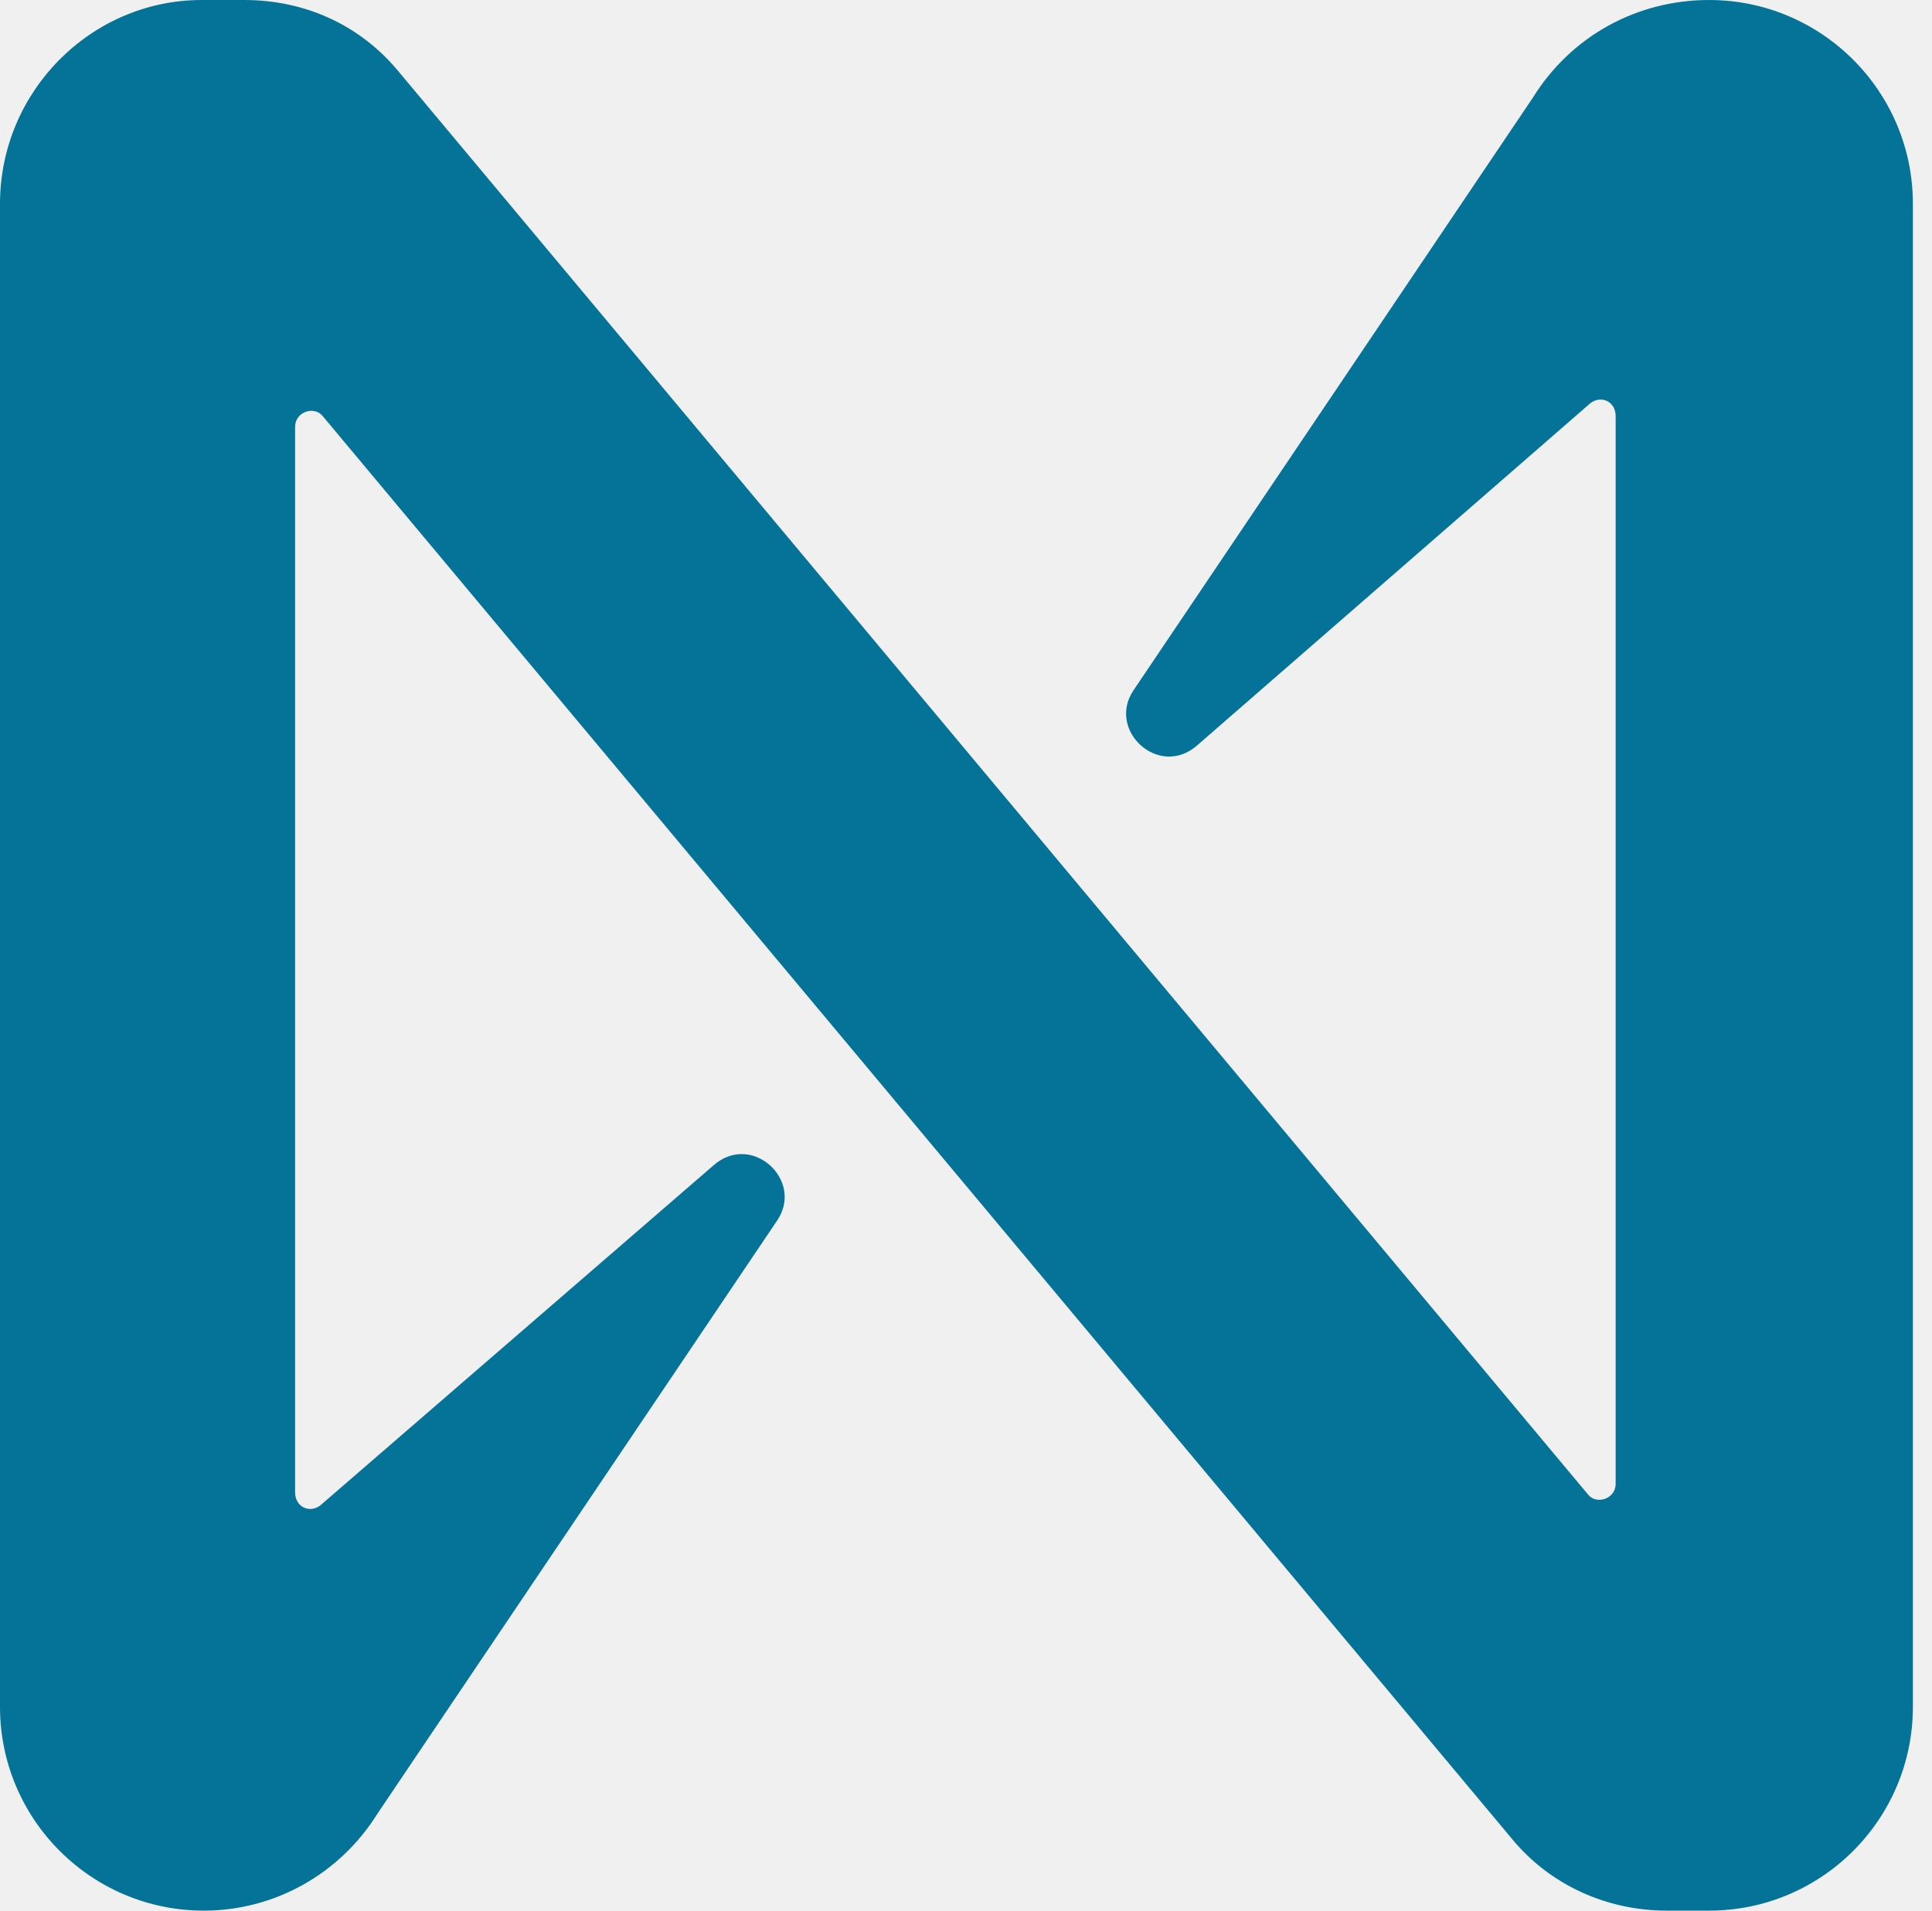
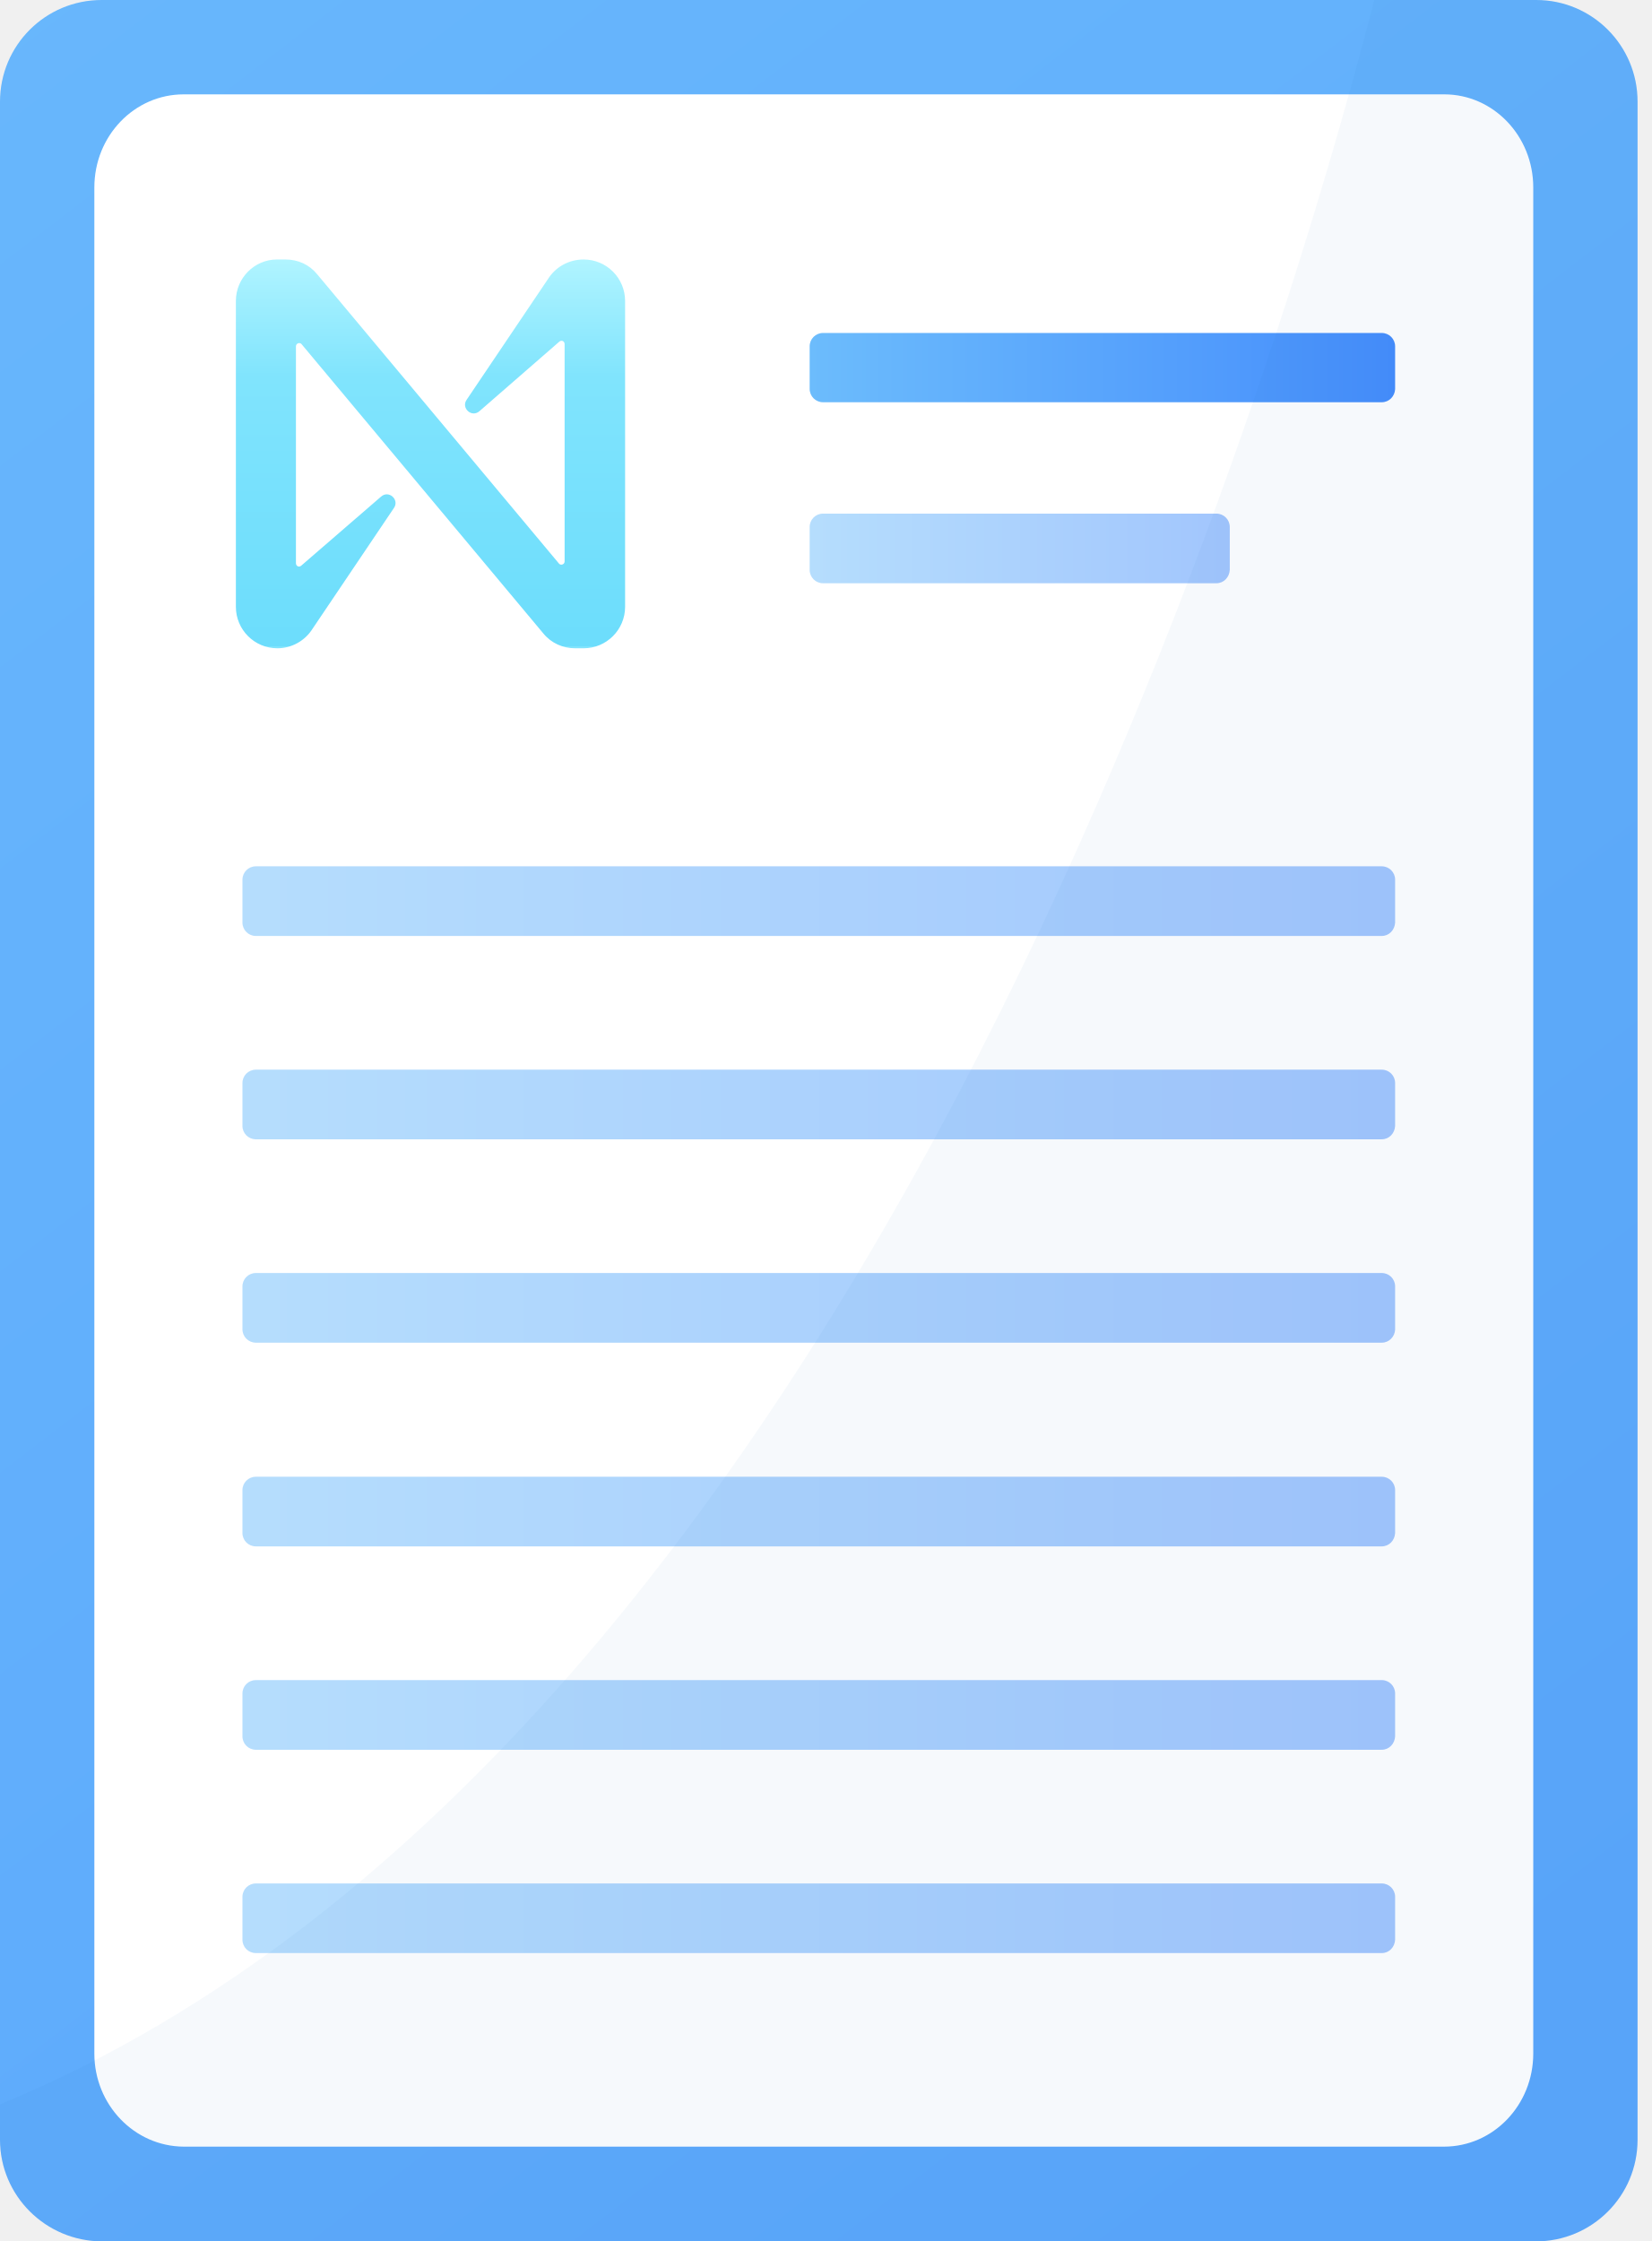
- <svg xmlns="http://www.w3.org/2000/svg" width="" height="" viewBox="0 0 91 90" fill="none">
-   <path d="M72.2 4.6L53.4 32.5C52.1 34.4 54.6 36.7 56.4 35.1L74.9 19C75.4 18.6 76.1 18.9 76.1 19.6V69.9C76.1 70.6 75.2 70.9 74.8 70.4L18.8 3.4C17 1.2 14.4 0 11.5 0H9.5C4.3 0 0 4.3 0 9.6V80.4C0 85.7 4.3 90 9.6 90C12.9 90 16 88.3 17.8 85.4L36.6 57.5C37.9 55.6 35.4 53.3 33.6 54.9L15.1 70.9C14.6 71.3 13.9 71 13.9 70.3V20.1C13.9 19.4 14.8 19.1 15.2 19.6L71.2 86.6C73 88.8 75.7 90 78.5 90H80.5C85.8 90 90.1 85.7 90.1 80.4V9.6C90.1 4.3 85.8 0 80.5 0C77.1 0 74 1.7 72.2 4.6Z" fill="#047397" />
+ <svg xmlns="http://www.w3.org/2000/svg" width="70" height="95" viewBox="0 0 70 95" fill="none">
+   <g clip-path="url(#clip0_105_2)">
+     <path d="M69.422 4.31V90.706C69.422 93.09 67.496 95.016 65.112 95.016H4.31C1.926 95 0 93.074 0 90.706V4.31C0 1.926 1.926 0 4.31 0H65.128C67.496 0 69.422 1.926 69.422 4.31Z" fill="url(#paint0_linear_105_2)" />
+     <path d="M65 7.947V87.053C65 89.236 63.307 91 61.213 91H7.787C5.693 90.986 4 89.222 4 87.053V7.947C4 5.764 5.693 4 7.787 4H61.227C63.307 4 65 5.764 65 7.947Z" fill="url(#paint1_linear_105_2)" />
+     <path opacity="0.5" d="M58.576 39.677H10.847C10.531 39.677 10.278 39.424 10.278 39.108V37.293C10.278 36.977 10.531 36.724 10.847 36.724H58.576C58.891 36.724 59.144 36.977 59.144 37.293V39.108C59.128 39.424 58.891 39.677 58.576 39.677Z" fill="url(#paint2_linear_105_2)" />
+     <path d="M58.576 17.052H34.893C34.577 17.052 34.324 16.799 34.324 16.483V14.683C34.324 14.368 34.577 14.115 34.893 14.115H58.576C58.891 14.115 59.144 14.368 59.144 14.683V16.499C59.128 16.799 58.891 17.052 58.576 17.052Z" fill="url(#paint3_linear_105_2)" />
+     <path opacity="0.5" d="M51.566 24.725H34.893C34.577 24.725 34.324 24.472 34.324 24.157V22.341C34.324 22.025 34.577 21.773 34.893 21.773H51.566C51.881 21.773 52.134 22.025 52.134 22.341V24.157C52.118 24.472 51.881 24.725 51.566 24.725Z" fill="url(#paint4_linear_105_2)" />
+     <path opacity="0.5" d="M58.576 48.297H10.847C10.531 48.297 10.278 48.045 10.278 47.729V45.913C10.278 45.597 10.531 45.345 10.847 45.345H58.576C58.891 45.345 59.144 45.597 59.144 45.913V47.729C59.128 48.045 58.891 48.297 58.576 48.297Z" fill="url(#paint5_linear_105_2)" />
+     <path opacity="0.5" d="M58.576 56.918H10.847C10.531 56.918 10.278 56.665 10.278 56.349V54.534C10.278 54.218 10.531 53.965 10.847 53.965H58.576C58.891 53.965 59.144 54.218 59.144 54.534V56.365C59.128 56.665 58.891 56.918 58.576 56.918Z" fill="url(#paint6_linear_105_2)" />
+     <path opacity="0.5" d="M58.576 65.554H10.847C10.531 65.554 10.278 65.302 10.278 64.986V63.17C10.278 62.854 10.531 62.602 10.847 62.602H58.576C58.891 62.602 59.144 62.854 59.144 63.17V64.986C59.128 65.302 58.891 65.554 58.576 65.554Z" fill="url(#paint7_linear_105_2)" />
+     <path opacity="0.5" d="M58.576 74.175H10.847C10.531 74.175 10.278 73.922 10.278 73.606V71.791C10.278 71.475 10.531 71.222 10.847 71.222H58.576C58.891 71.222 59.144 71.475 59.144 71.791V73.606C59.128 73.922 58.891 74.175 58.576 74.175Z" fill="url(#paint8_linear_105_2)" />
+     <path opacity="0.5" d="M58.576 82.795H10.847C10.531 82.795 10.278 82.543 10.278 82.227V80.411C10.278 80.096 10.531 79.843 10.847 79.843H58.576C58.891 79.843 59.144 80.096 59.144 80.411V82.227C59.128 82.543 58.891 82.795 58.576 82.795Z" fill="url(#paint9_linear_105_2)" />
+     <path opacity="0.1" d="M69.422 4.31V90.706C69.422 93.09 67.496 95.016 65.112 95.016H4.31C1.926 95 0 93.074 0 90.706V89.206C37.087 73.891 54.36 15.157 58.26 0H65.112C67.496 0 69.422 1.926 69.422 4.31Z" fill="#1A6FB5" fill-opacity="0.4" />
+     <path d="M23.222 11.842L19.779 16.952C19.541 17.3 19.999 17.721 20.328 17.428L23.716 14.479C23.808 14.406 23.936 14.461 23.936 14.589V23.801C23.936 23.929 23.771 23.984 23.698 23.892L13.443 11.623C13.113 11.22 12.637 11 12.106 11H11.74C10.787 11 10 11.787 10 12.758V25.724C10 26.694 10.787 27.482 11.758 27.482C12.362 27.482 12.93 27.17 13.26 26.639L16.703 21.53C16.941 21.182 16.483 20.761 16.153 21.054L12.765 23.984C12.674 24.057 12.546 24.002 12.546 23.874V14.681C12.546 14.553 12.71 14.498 12.784 14.589L23.039 26.859C23.369 27.262 23.863 27.482 24.376 27.482H24.742C25.712 27.482 26.5 26.694 26.5 25.724V12.758C26.5 11.787 25.712 11 24.742 11C24.119 11 23.552 11.311 23.222 11.842Z" fill="url(#paint10_linear_105_2)" />
+   </g>
+   <defs>
+     <linearGradient id="paint0_linear_105_2" x1="95" y1="126" x2="-6" y2="-5.5" gradientUnits="userSpaceOnUse">
+       <stop offset="0.306" stop-color="#5BA7FC" />
+       <stop offset="1" stop-color="#69B8FC" />
+     </linearGradient>
+     <linearGradient id="paint1_linear_105_2" x1="8.624" y1="7.046" x2="57.938" y2="78.031" gradientUnits="userSpaceOnUse">
+       <stop offset="0.306" stop-color="white" />
+       <stop offset="1" stop-color="white" />
+     </linearGradient>
+     <linearGradient id="paint2_linear_105_2" x1="10.29" y1="38.207" x2="59.135" y2="38.207" gradientUnits="userSpaceOnUse">
+       <stop stop-color="#6CBCFC" />
+       <stop offset="1" stop-color="#458DFC" />
+     </linearGradient>
+     <linearGradient id="paint3_linear_105_2" x1="34.325" y1="15.584" x2="59.135" y2="15.584" gradientUnits="userSpaceOnUse">
+       <stop stop-color="#6CBCFC" />
+       <stop offset="1" stop-color="#458DFC" />
+     </linearGradient>
+     <linearGradient id="paint4_linear_105_2" x1="34.325" y1="23.262" x2="52.126" y2="23.262" gradientUnits="userSpaceOnUse">
+       <stop stop-color="#6CBCFC" />
+       <stop offset="1" stop-color="#458DFC" />
+     </linearGradient>
+     <linearGradient id="paint5_linear_105_2" x1="10.29" y1="46.832" x2="59.135" y2="46.832" gradientUnits="userSpaceOnUse">
+       <stop stop-color="#6CBCFC" />
+       <stop offset="1" stop-color="#458DFC" />
+     </linearGradient>
+     <linearGradient id="paint6_linear_105_2" x1="10.29" y1="55.456" x2="59.135" y2="55.456" gradientUnits="userSpaceOnUse">
+       <stop stop-color="#6CBCFC" />
+       <stop offset="1" stop-color="#458DFC" />
+     </linearGradient>
+     <linearGradient id="paint7_linear_105_2" x1="10.29" y1="64.081" x2="59.135" y2="64.081" gradientUnits="userSpaceOnUse">
+       <stop stop-color="#6CBCFC" />
+       <stop offset="1" stop-color="#458DFC" />
+     </linearGradient>
+     <linearGradient id="paint8_linear_105_2" x1="10.29" y1="72.705" x2="59.135" y2="72.705" gradientUnits="userSpaceOnUse">
+       <stop stop-color="#6CBCFC" />
+       <stop offset="1" stop-color="#458DFC" />
+     </linearGradient>
+     <linearGradient id="paint9_linear_105_2" x1="10.29" y1="81.33" x2="59.135" y2="81.33" gradientUnits="userSpaceOnUse">
+       <stop stop-color="#6CBCFC" />
+       <stop offset="1" stop-color="#458DFC" />
+     </linearGradient>
+     <linearGradient id="paint10_linear_105_2" x1="18.25" y1="11" x2="18.25" y2="27.482" gradientUnits="userSpaceOnUse">
+       <stop stop-color="#B0F4FF" />
+       <stop offset="0.302" stop-color="#80E4FD" />
+       <stop offset="0.995" stop-color="#6CDDFC" />
+       <stop offset="0.995" stop-color="#80E4FD" />
+     </linearGradient>
+     <clipPath id="clip0_105_2">
+       <rect width="69.422" height="95" fill="white" />
+     </clipPath>
+   </defs>
</svg>
